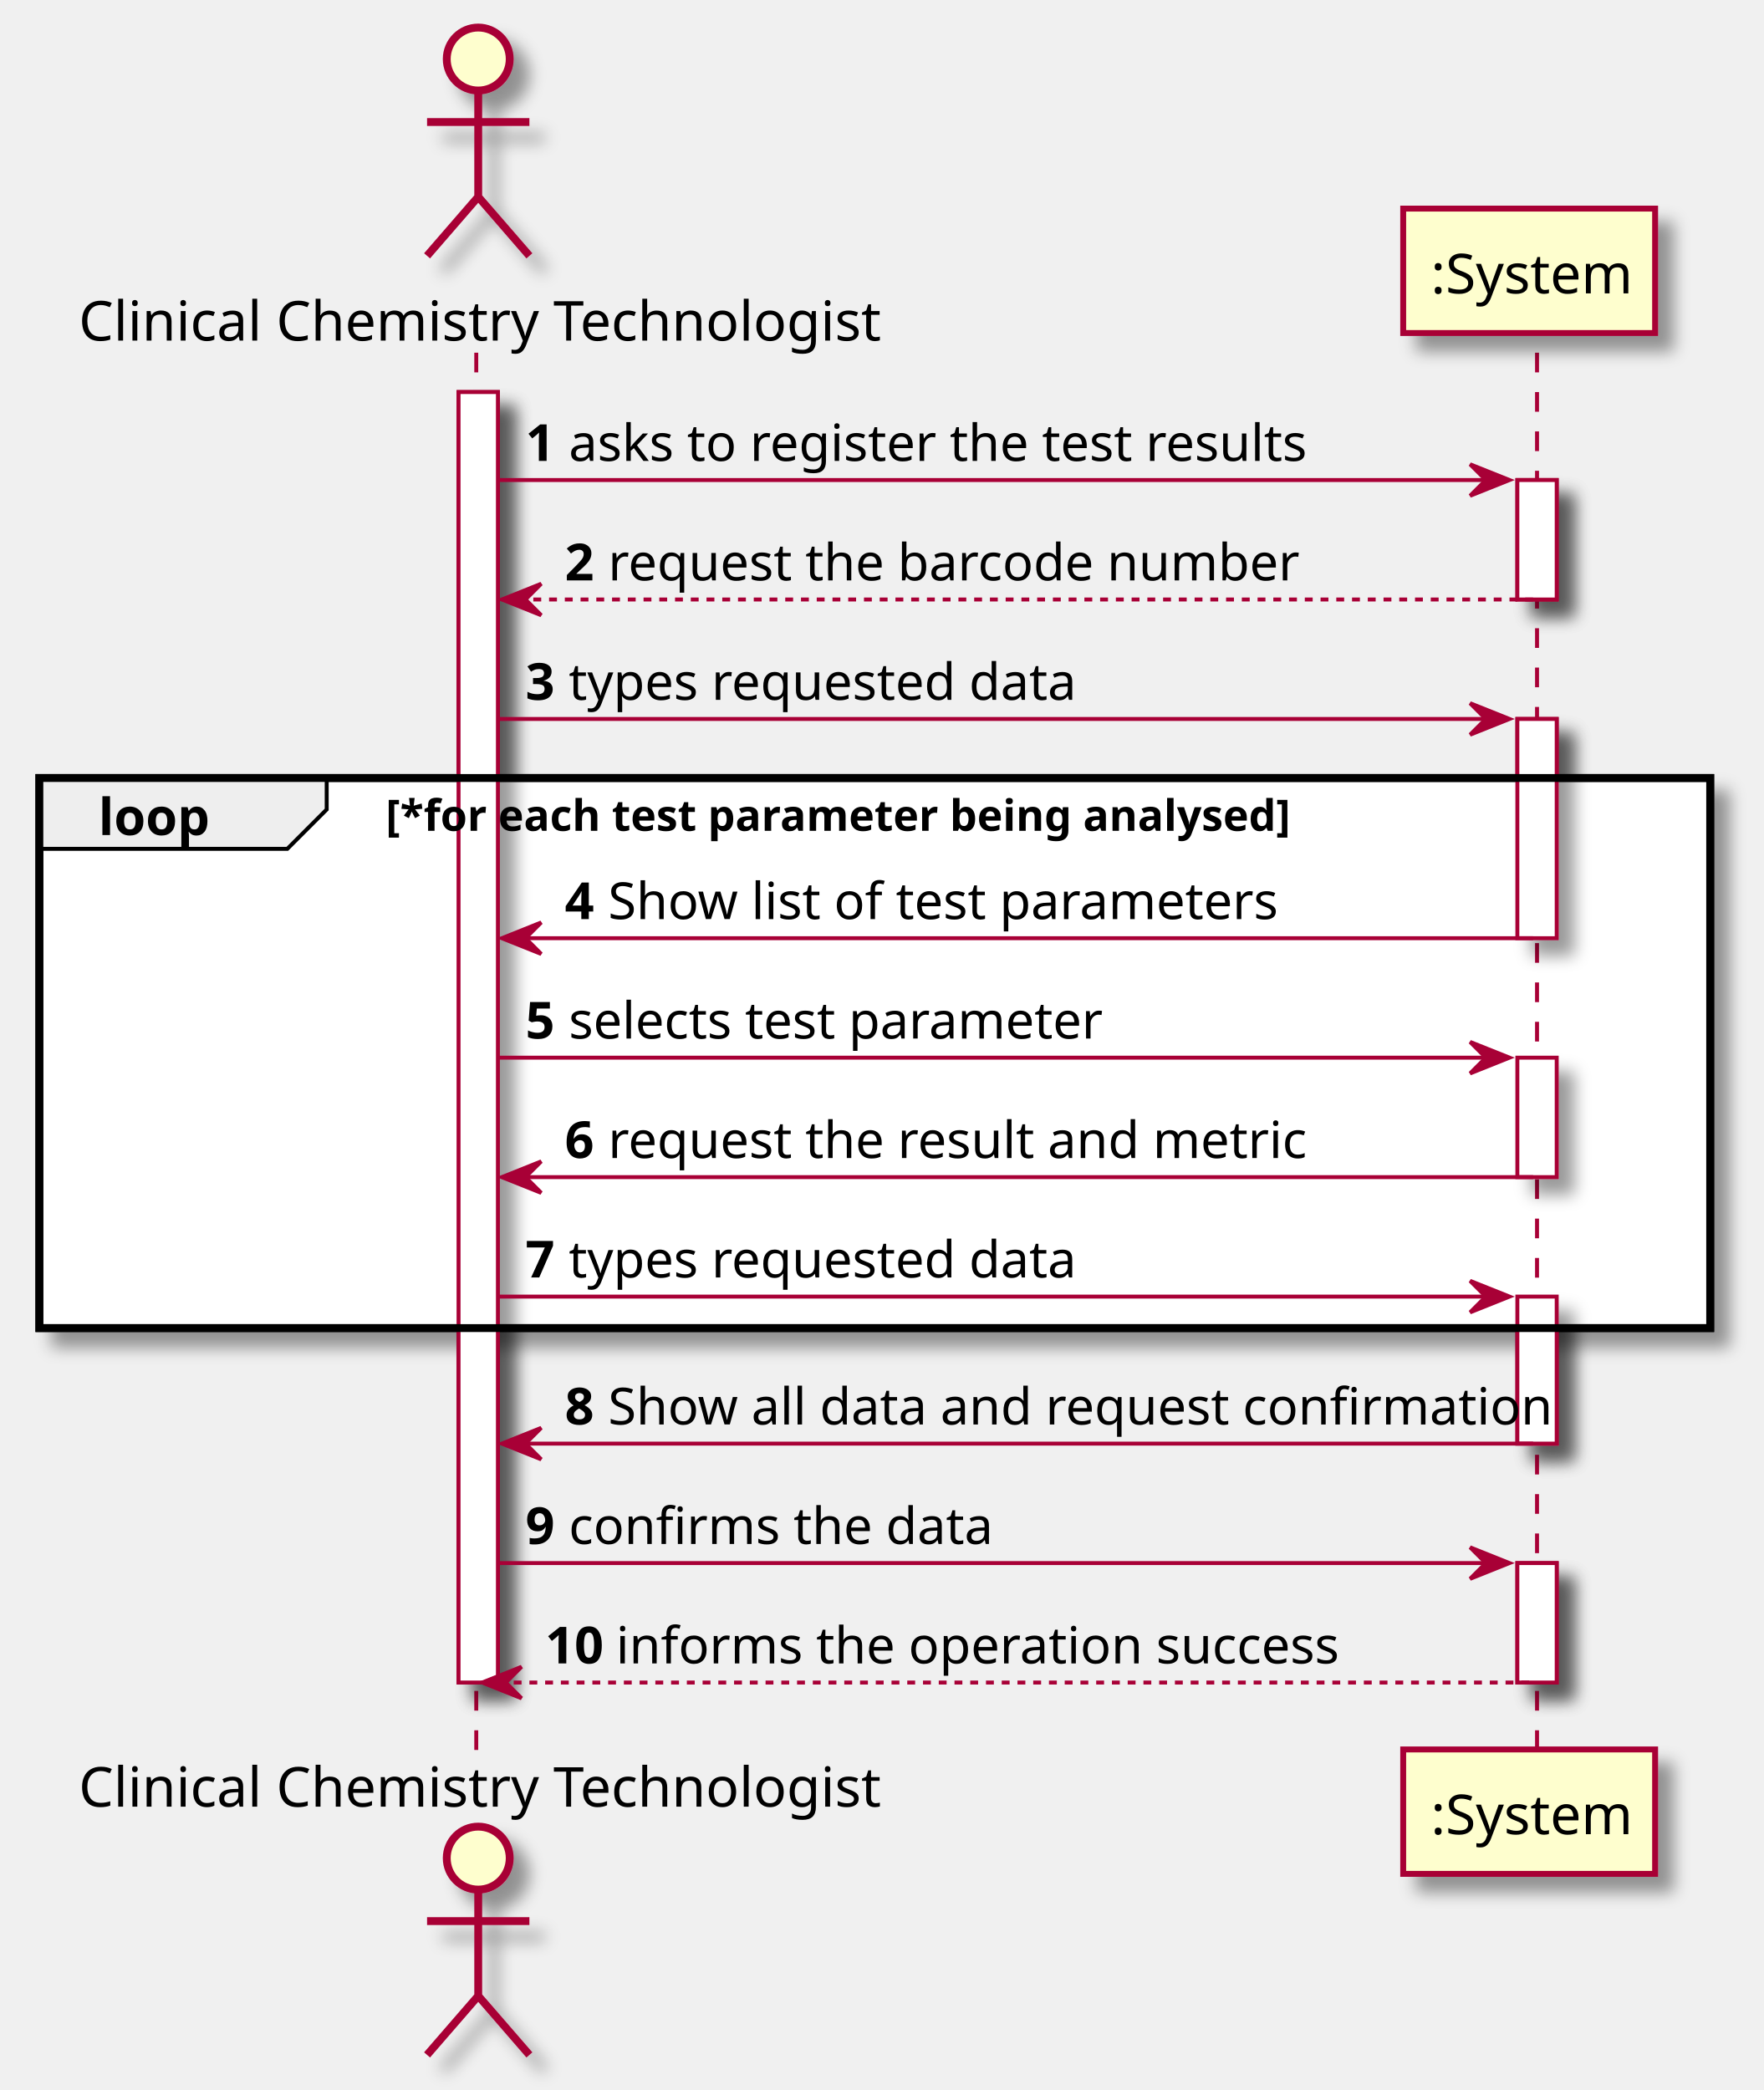
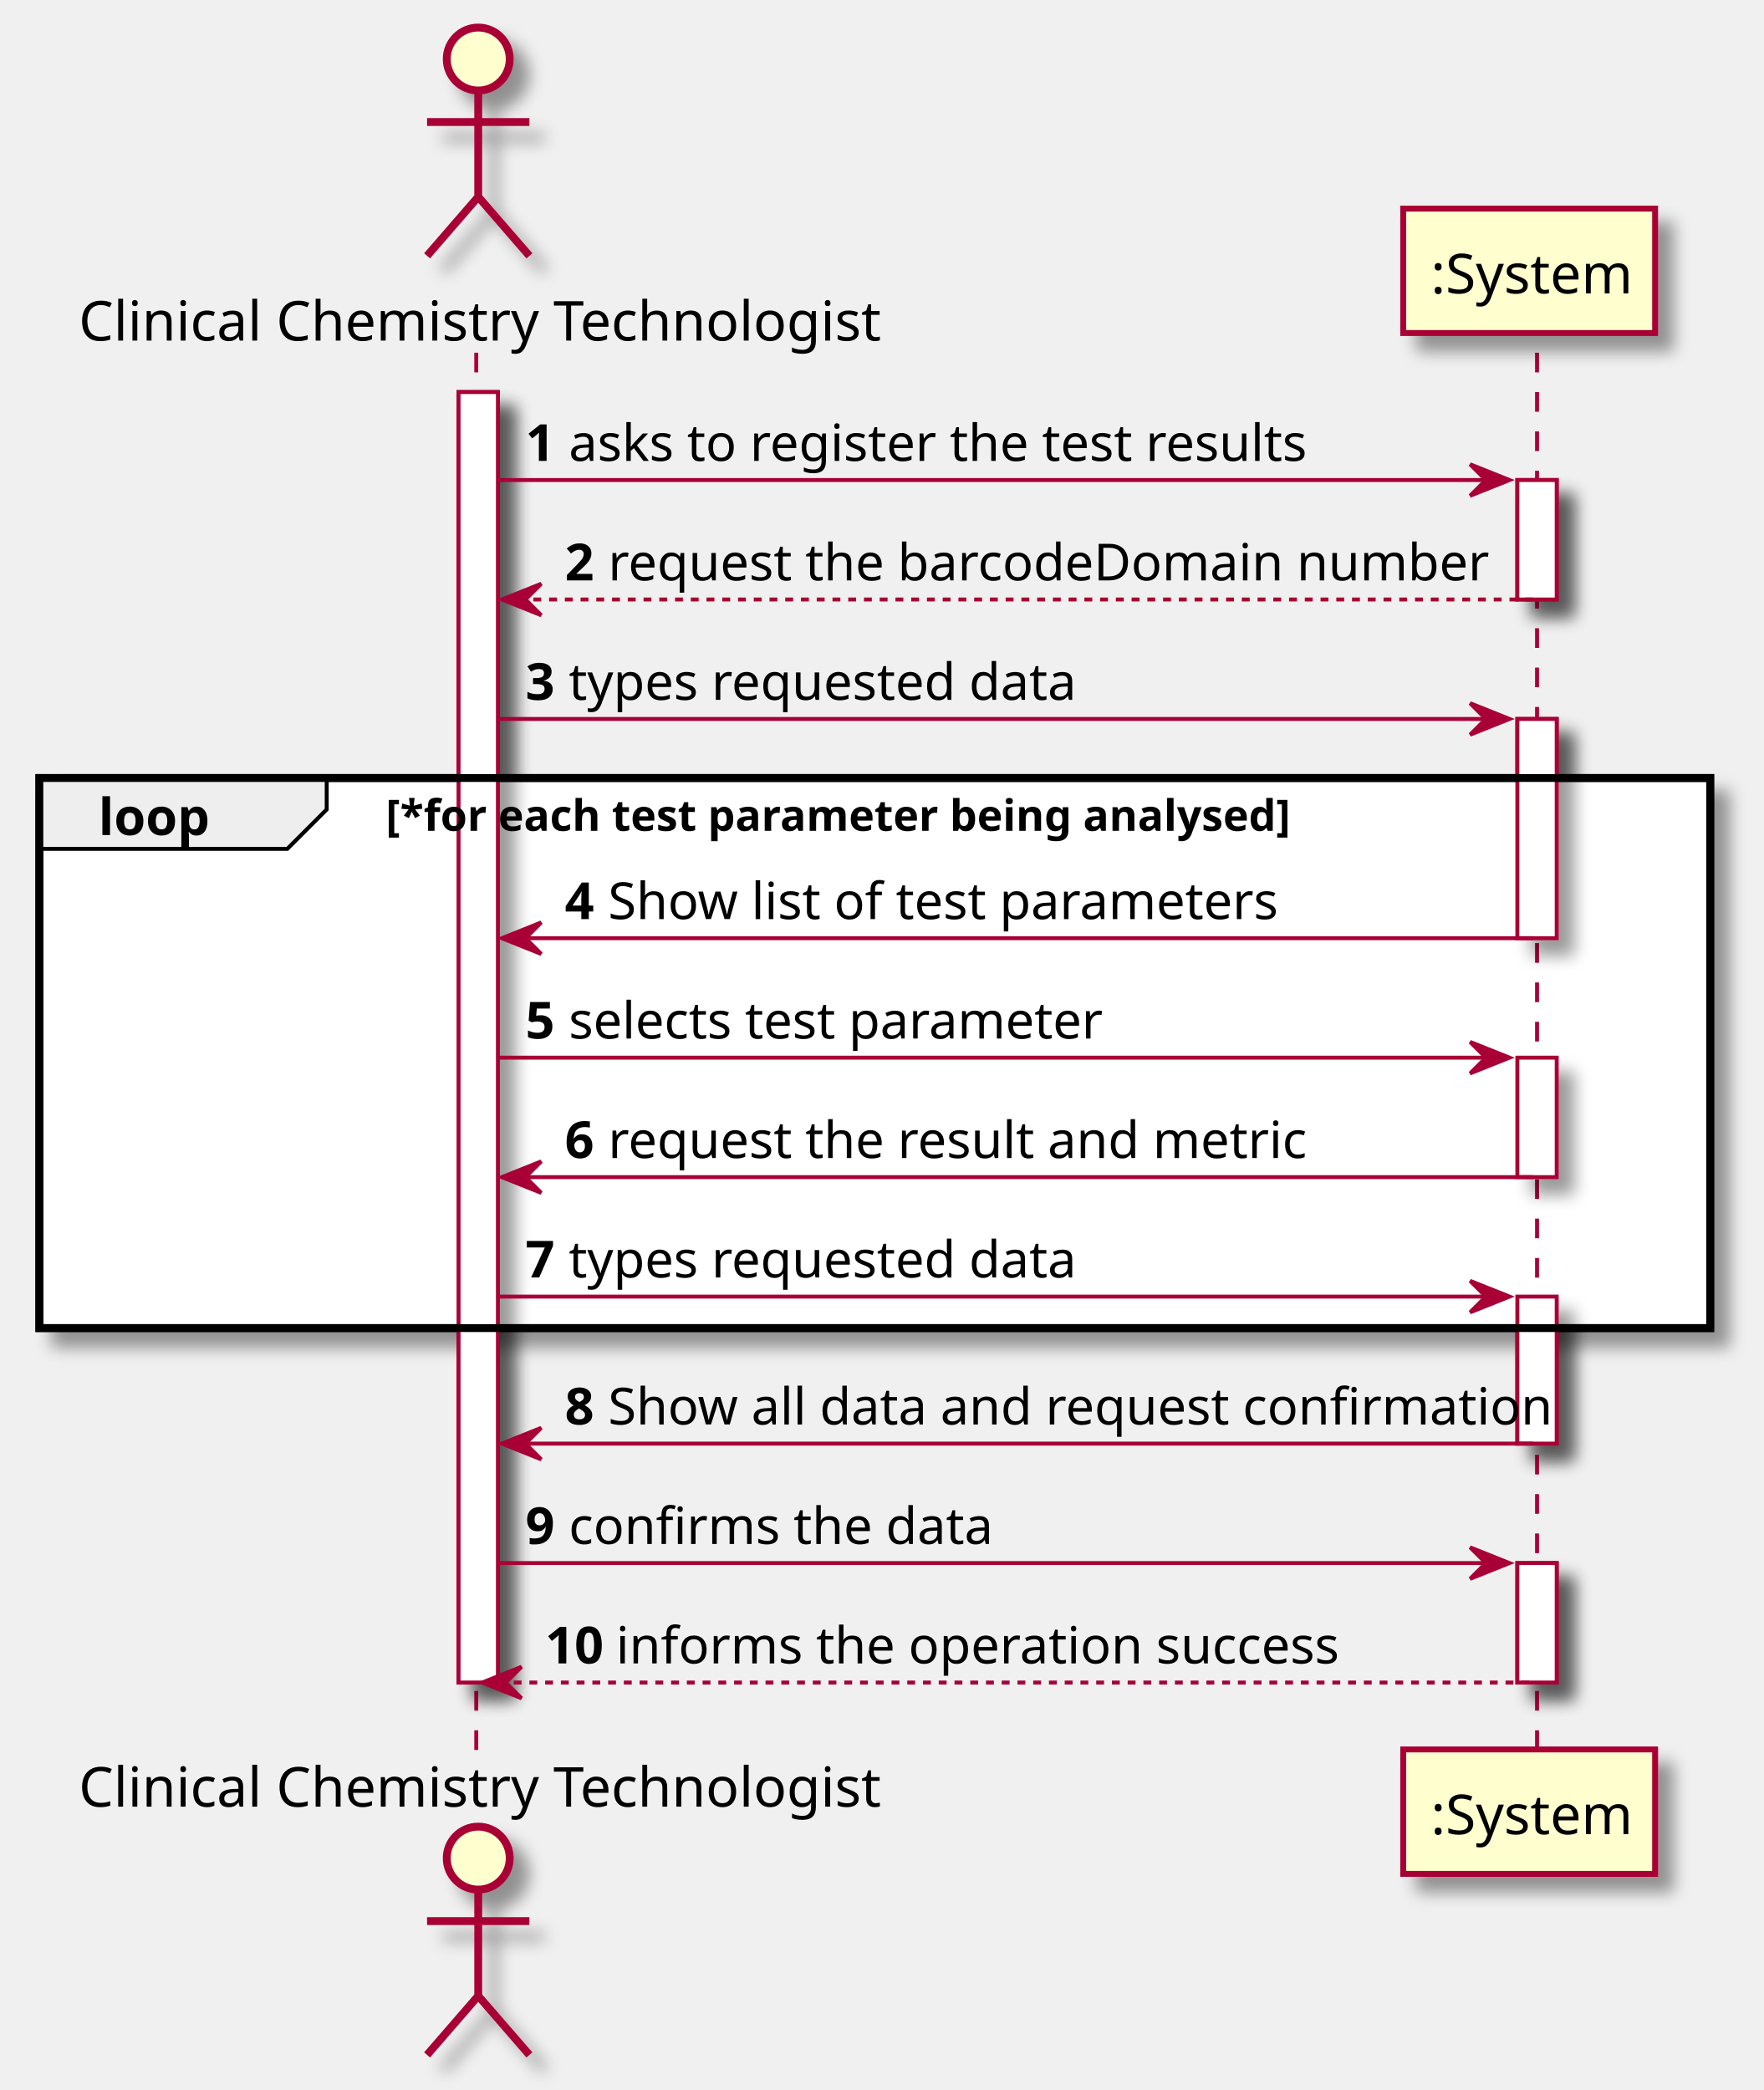
<svg xmlns="http://www.w3.org/2000/svg" contentScriptType="application/ecmascript" contentStyleType="text/css" height="531px" preserveAspectRatio="none" style="width:448px;height:531px;" version="1.1" viewBox="0 0 448 531" width="448px" zoomAndPan="magnify">
  <defs>
    <filter height="300%" id="ftupsdna8cg0l" width="300%" x="-1" y="-1">
      <feGaussianBlur result="blurOut" stdDeviation="2.0" />
      <feColorMatrix in="blurOut" result="blurOut2" type="matrix" values="0 0 0 0 0 0 0 0 0 0 0 0 0 0 0 0 0 0 .4 0" />
      <feOffset dx="4.0" dy="4.0" in="blurOut2" result="blurOut3" />
      <feBlend in="SourceGraphic" in2="blurOut3" mode="normal" />
    </filter>
  </defs>
  <g>
    <rect fill="#FFFFFF" filter="url(#ftupsdna8cg0l)" height="327.867" style="stroke:#A80036;stroke-width:1.0;" width="10" x="116.5" y="99.609" />
    <rect fill="#FFFFFF" filter="url(#ftupsdna8cg0l)" height="30.352" style="stroke:#A80036;stroke-width:1.0;" width="10" x="385.5" y="121.961" />
    <rect fill="#FFFFFF" filter="url(#ftupsdna8cg0l)" height="55.703" style="stroke:#A80036;stroke-width:1.0;" width="10" x="385.5" y="182.664" />
    <rect fill="#FFFFFF" filter="url(#ftupsdna8cg0l)" height="30.352" style="stroke:#A80036;stroke-width:1.0;" width="10" x="385.5" y="268.719" />
    <rect fill="#FFFFFF" filter="url(#ftupsdna8cg0l)" height="37.352" style="stroke:#A80036;stroke-width:1.0;" width="10" x="385.5" y="329.422" />
    <rect fill="#FFFFFF" filter="url(#ftupsdna8cg0l)" height="30.352" style="stroke:#A80036;stroke-width:1.0;" width="10" x="385.5" y="397.125" />
    <rect fill="#FFFFFF" filter="url(#ftupsdna8cg0l)" height="139.758" style="stroke:#000000;stroke-width:2.0;" width="424.5" x="10" y="197.664" />
    <line style="stroke:#A80036;stroke-width:1.0;stroke-dasharray:5.0,5.0;" x1="121" x2="121" y1="89.609" y2="445.477" />
    <line style="stroke:#A80036;stroke-width:1.0;stroke-dasharray:5.0,5.0;" x1="390.5" x2="390.5" y1="89.609" y2="445.477" />
    <text fill="#000000" font-family="sans-serif" font-size="14" lengthAdjust="spacing" textLength="197" x="20" y="86.533">Clinical Chemistry Technologist</text>
    <ellipse cx="121.5" cy="15" fill="#FEFECE" filter="url(#ftupsdna8cg0l)" rx="8" ry="8" style="stroke:#A80036;stroke-width:2.0;" />
    <path d="M121.5,23 L121.5,50 M108.5,31 L134.5,31 M121.5,50 L108.5,65 M121.5,50 L134.5,65 " fill="none" filter="url(#ftupsdna8cg0l)" style="stroke:#A80036;stroke-width:2.0;" />
    <text fill="#000000" font-family="sans-serif" font-size="14" lengthAdjust="spacing" textLength="197" x="20" y="459.01">Clinical Chemistry Technologist</text>
    <ellipse cx="121.5" cy="472.086" fill="#FEFECE" filter="url(#ftupsdna8cg0l)" rx="8" ry="8" style="stroke:#A80036;stroke-width:2.0;" />
    <path d="M121.5,480.086 L121.5,507.086 M108.5,488.086 L134.5,488.086 M121.5,507.086 L108.5,522.086 M121.5,507.086 L134.5,522.086 " fill="none" filter="url(#ftupsdna8cg0l)" style="stroke:#A80036;stroke-width:2.0;" />
    <rect fill="#FEFECE" filter="url(#ftupsdna8cg0l)" height="31.609" style="stroke:#A80036;stroke-width:1.5;" width="64" x="356.5" y="53" />
    <text fill="#000000" font-family="sans-serif" font-size="14" lengthAdjust="spacing" textLength="50" x="363.5" y="74.533">:System</text>
    <rect fill="#FEFECE" filter="url(#ftupsdna8cg0l)" height="31.609" style="stroke:#A80036;stroke-width:1.5;" width="64" x="356.5" y="444.477" />
    <text fill="#000000" font-family="sans-serif" font-size="14" lengthAdjust="spacing" textLength="50" x="363.5" y="466.01">:System</text>
    <rect fill="#FFFFFF" filter="url(#ftupsdna8cg0l)" height="327.867" style="stroke:#A80036;stroke-width:1.0;" width="10" x="116.5" y="99.609" />
    <rect fill="#FFFFFF" filter="url(#ftupsdna8cg0l)" height="30.352" style="stroke:#A80036;stroke-width:1.0;" width="10" x="385.5" y="121.961" />
    <rect fill="#FFFFFF" filter="url(#ftupsdna8cg0l)" height="55.703" style="stroke:#A80036;stroke-width:1.0;" width="10" x="385.5" y="182.664" />
    <rect fill="#FFFFFF" filter="url(#ftupsdna8cg0l)" height="30.352" style="stroke:#A80036;stroke-width:1.0;" width="10" x="385.5" y="268.719" />
    <rect fill="#FFFFFF" filter="url(#ftupsdna8cg0l)" height="37.352" style="stroke:#A80036;stroke-width:1.0;" width="10" x="385.5" y="329.422" />
    <rect fill="#FFFFFF" filter="url(#ftupsdna8cg0l)" height="30.352" style="stroke:#A80036;stroke-width:1.0;" width="10" x="385.5" y="397.125" />
    <polygon fill="#A80036" points="373.5,117.961,383.5,121.961,373.5,125.961,377.5,121.961" style="stroke:#A80036;stroke-width:1.0;" />
    <line style="stroke:#A80036;stroke-width:1.0;" x1="126.5" x2="379.5" y1="121.961" y2="121.961" />
    <text fill="#000000" font-family="sans-serif" font-size="13" font-weight="bold" lengthAdjust="spacing" textLength="7" x="133.5" y="117.105">1</text>
    <text fill="#000000" font-family="sans-serif" font-size="13" lengthAdjust="spacing" textLength="181" x="144.5" y="117.105">asks to register the test results</text>
    <polygon fill="#A80036" points="137.5,148.312,127.5,152.312,137.5,156.312,133.5,152.312" style="stroke:#A80036;stroke-width:1.0;" />
    <line style="stroke:#A80036;stroke-width:1.0;stroke-dasharray:2.0,2.0;" x1="131.5" x2="389.5" y1="152.312" y2="152.312" />
    <text fill="#000000" font-family="sans-serif" font-size="13" font-weight="bold" lengthAdjust="spacing" textLength="7" x="143.5" y="147.456">2</text>
-     <text fill="#000000" font-family="sans-serif" font-size="13" lengthAdjust="spacing" textLength="162" x="154.5" y="147.456">request the barcode number</text>
+     <text fill="#000000" font-family="sans-serif" font-size="13" lengthAdjust="spacing" textLength="162" x="154.5" y="147.456">request the barcodeDomain number</text>
    <polygon fill="#A80036" points="373.5,178.664,383.5,182.664,373.5,186.664,377.5,182.664" style="stroke:#A80036;stroke-width:1.0;" />
    <line style="stroke:#A80036;stroke-width:1.0;" x1="126.5" x2="379.5" y1="182.664" y2="182.664" />
    <text fill="#000000" font-family="sans-serif" font-size="13" font-weight="bold" lengthAdjust="spacing" textLength="7" x="133.5" y="177.808">3</text>
    <text fill="#000000" font-family="sans-serif" font-size="13" lengthAdjust="spacing" textLength="122" x="144.5" y="177.808">types requested data</text>
    <path d="M10,197.664 L83,197.664 L83,205.664 L73,215.664 L10,215.664 L10,197.664 " fill="#EEEEEE" style="stroke:#000000;stroke-width:1.0;" />
    <rect fill="none" height="139.758" style="stroke:#000000;stroke-width:2.0;" width="424.5" x="10" y="197.664" />
    <text fill="#000000" font-family="sans-serif" font-size="13" font-weight="bold" lengthAdjust="spacing" textLength="28" x="25" y="212.159">loop</text>
    <text fill="#000000" font-family="sans-serif" font-size="11" font-weight="bold" lengthAdjust="spacing" textLength="229" x="98" y="211.083">[*for each test parameter being analysed]</text>
    <polygon fill="#A80036" points="137.5,234.367,127.5,238.367,137.5,242.367,133.5,238.367" style="stroke:#A80036;stroke-width:1.0;" />
    <line style="stroke:#A80036;stroke-width:1.0;" x1="131.5" x2="389.5" y1="238.367" y2="238.367" />
    <text fill="#000000" font-family="sans-serif" font-size="13" font-weight="bold" lengthAdjust="spacing" textLength="7" x="143.5" y="233.511">4</text>
    <text fill="#000000" font-family="sans-serif" font-size="13" lengthAdjust="spacing" textLength="162" x="154.5" y="233.511">Show list of test parameters</text>
    <polygon fill="#A80036" points="373.5,264.719,383.5,268.719,373.5,272.719,377.5,268.719" style="stroke:#A80036;stroke-width:1.0;" />
    <line style="stroke:#A80036;stroke-width:1.0;" x1="126.5" x2="379.5" y1="268.719" y2="268.719" />
    <text fill="#000000" font-family="sans-serif" font-size="13" font-weight="bold" lengthAdjust="spacing" textLength="7" x="133.5" y="263.862">5</text>
    <text fill="#000000" font-family="sans-serif" font-size="13" lengthAdjust="spacing" textLength="130" x="144.5" y="263.862">selects test parameter</text>
    <polygon fill="#A80036" points="137.5,295.07,127.5,299.07,137.5,303.07,133.5,299.07" style="stroke:#A80036;stroke-width:1.0;" />
    <line style="stroke:#A80036;stroke-width:1.0;" x1="131.5" x2="389.5" y1="299.07" y2="299.07" />
    <text fill="#000000" font-family="sans-serif" font-size="13" font-weight="bold" lengthAdjust="spacing" textLength="7" x="143.5" y="294.214">6</text>
    <text fill="#000000" font-family="sans-serif" font-size="13" lengthAdjust="spacing" textLength="166" x="154.5" y="294.214">request the result and metric</text>
    <polygon fill="#A80036" points="373.5,325.422,383.5,329.422,373.5,333.422,377.5,329.422" style="stroke:#A80036;stroke-width:1.0;" />
    <line style="stroke:#A80036;stroke-width:1.0;" x1="126.5" x2="379.5" y1="329.422" y2="329.422" />
    <text fill="#000000" font-family="sans-serif" font-size="13" font-weight="bold" lengthAdjust="spacing" textLength="7" x="133.5" y="324.565">7</text>
    <text fill="#000000" font-family="sans-serif" font-size="13" lengthAdjust="spacing" textLength="122" x="144.5" y="324.565">types requested data</text>
    <polygon fill="#A80036" points="137.5,362.773,127.5,366.773,137.5,370.773,133.5,366.773" style="stroke:#A80036;stroke-width:1.0;" />
    <line style="stroke:#A80036;stroke-width:1.0;" x1="131.5" x2="389.5" y1="366.773" y2="366.773" />
    <text fill="#000000" font-family="sans-serif" font-size="13" font-weight="bold" lengthAdjust="spacing" textLength="7" x="143.5" y="361.917">8</text>
    <text fill="#000000" font-family="sans-serif" font-size="13" lengthAdjust="spacing" textLength="224" x="154.5" y="361.917">Show all data and request confirmation</text>
    <polygon fill="#A80036" points="373.5,393.125,383.5,397.125,373.5,401.125,377.5,397.125" style="stroke:#A80036;stroke-width:1.0;" />
    <line style="stroke:#A80036;stroke-width:1.0;" x1="126.5" x2="379.5" y1="397.125" y2="397.125" />
    <text fill="#000000" font-family="sans-serif" font-size="13" font-weight="bold" lengthAdjust="spacing" textLength="7" x="133.5" y="392.269">9</text>
    <text fill="#000000" font-family="sans-serif" font-size="13" lengthAdjust="spacing" textLength="100" x="144.5" y="392.269">confirms the data</text>
    <polygon fill="#A80036" points="132.5,423.477,122.5,427.477,132.5,431.477,128.5,427.477" style="stroke:#A80036;stroke-width:1.0;" />
    <line style="stroke:#A80036;stroke-width:1.0;stroke-dasharray:2.0,2.0;" x1="126.5" x2="389.5" y1="427.477" y2="427.477" />
    <text fill="#000000" font-family="sans-serif" font-size="13" font-weight="bold" lengthAdjust="spacing" textLength="14" x="138.5" y="422.62">10</text>
    <text fill="#000000" font-family="sans-serif" font-size="13" lengthAdjust="spacing" textLength="174" x="156.5" y="422.62">informs the operation success</text>
  </g>
</svg>
